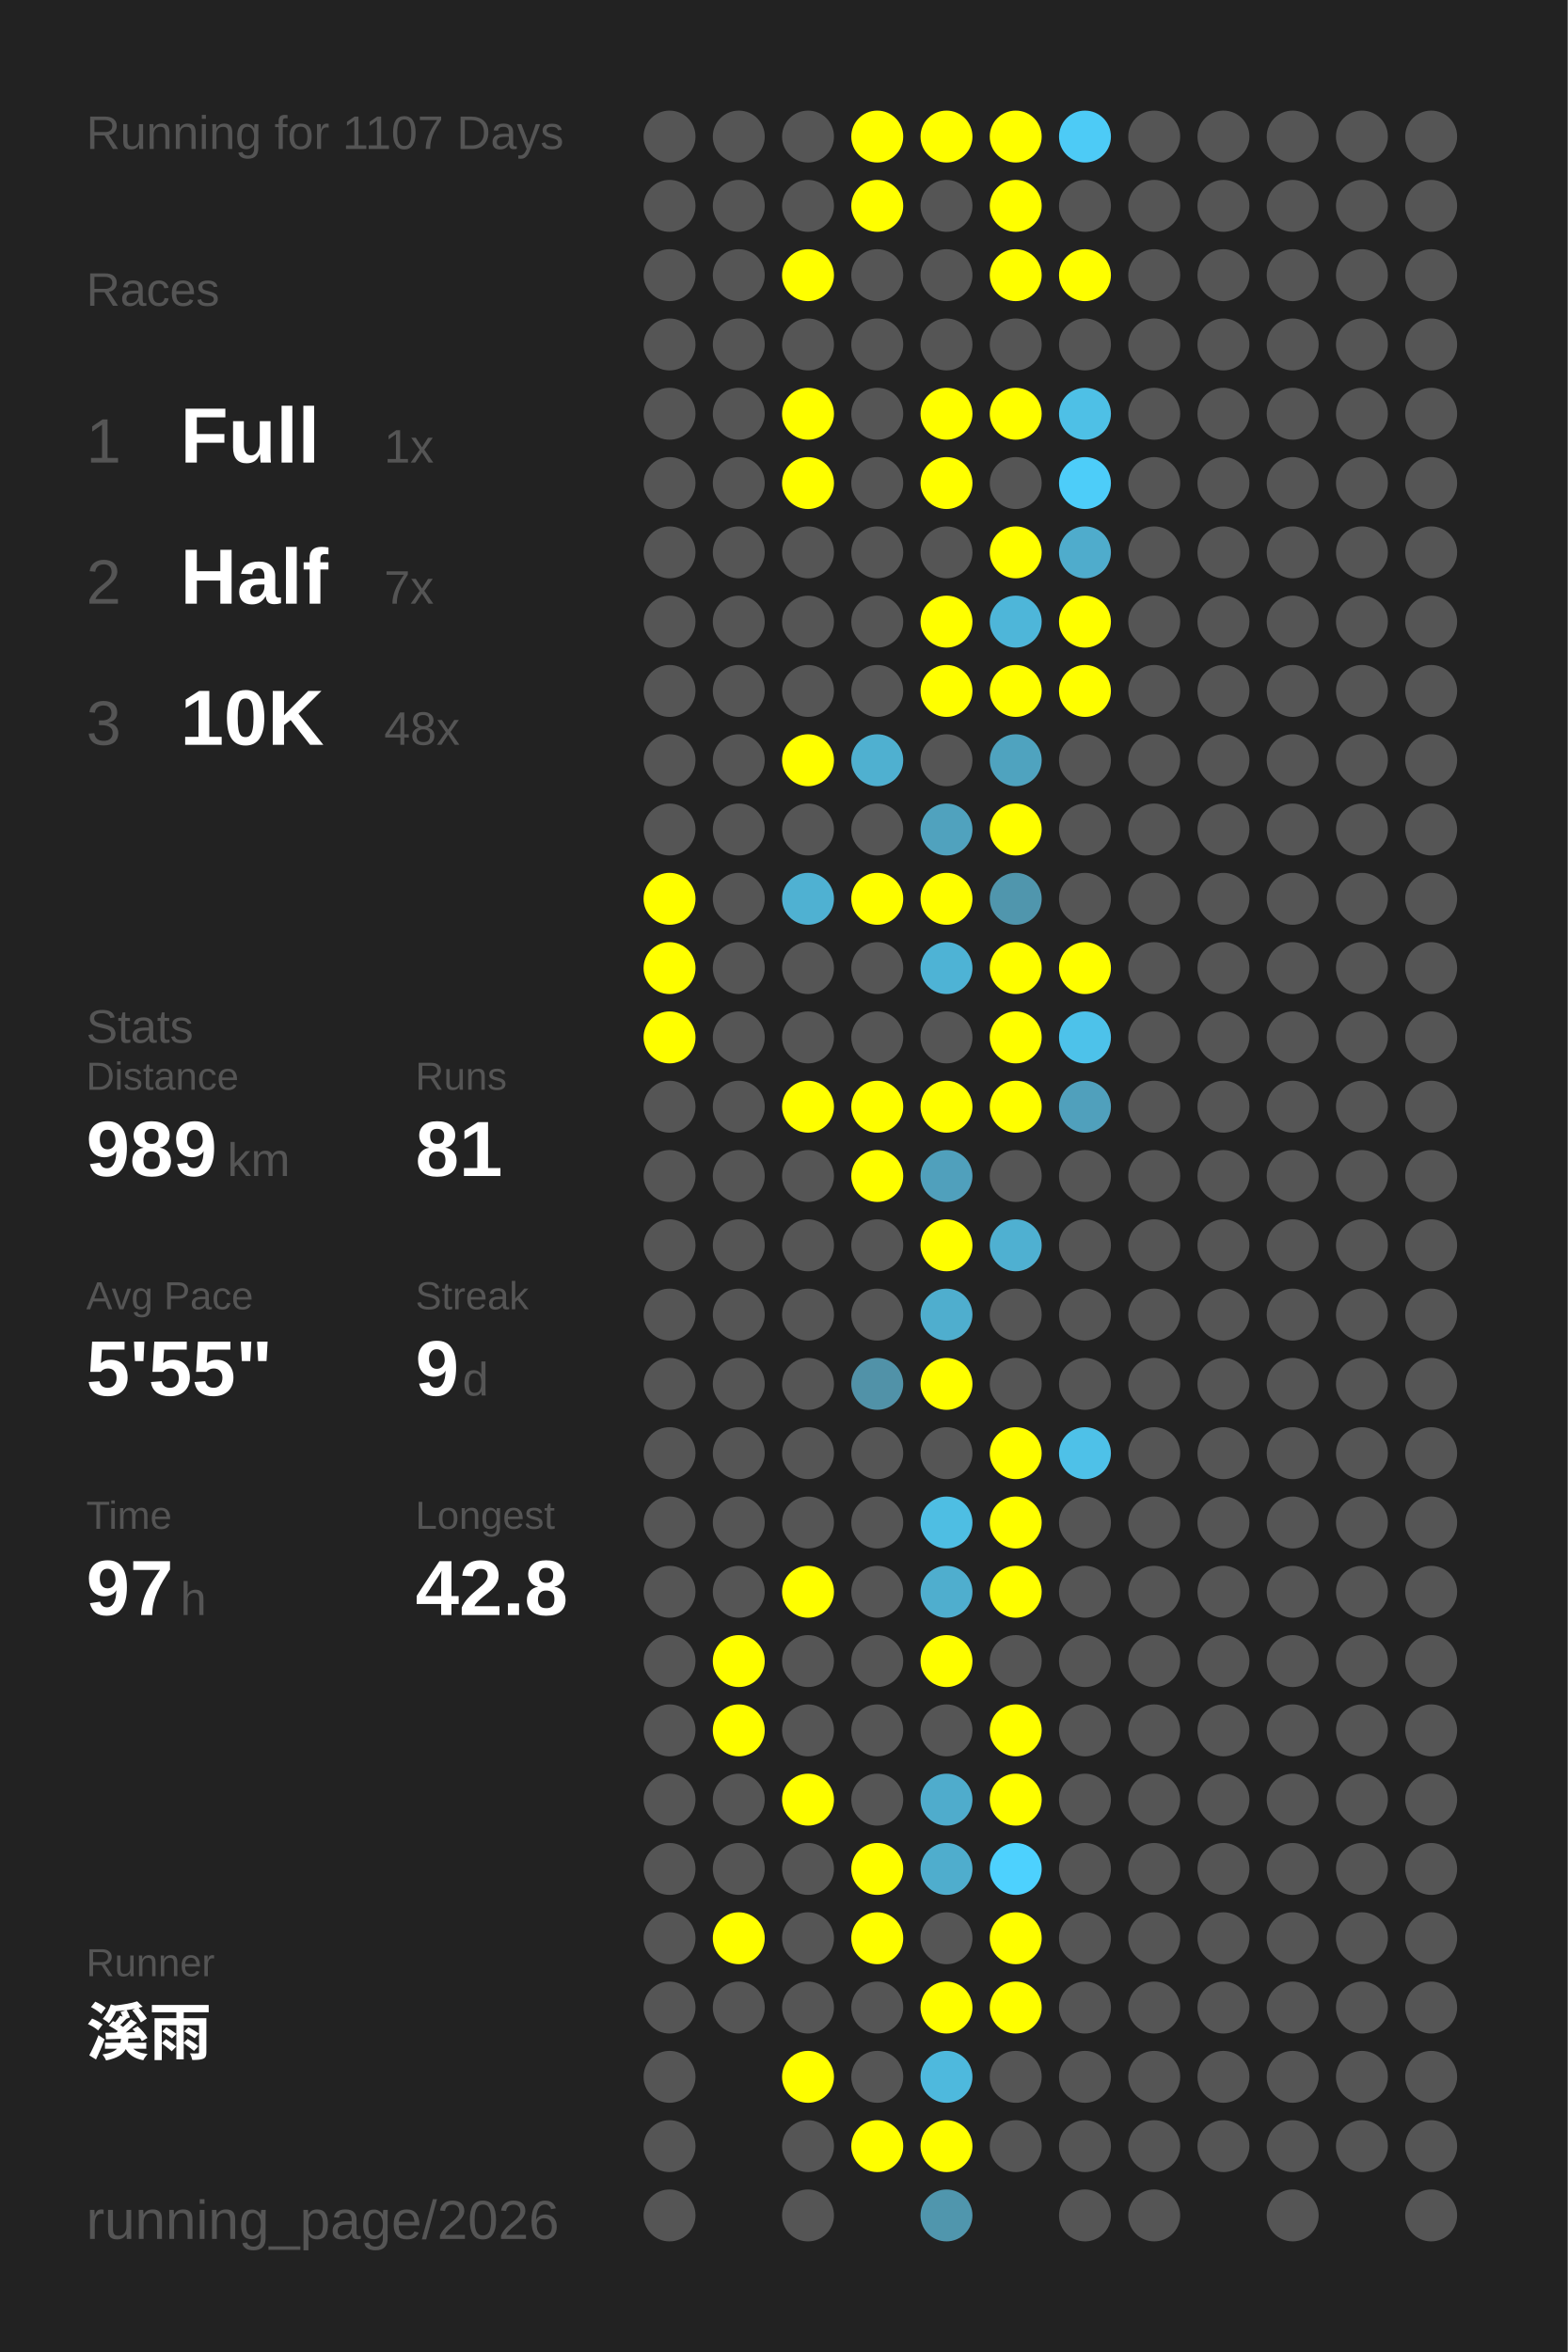
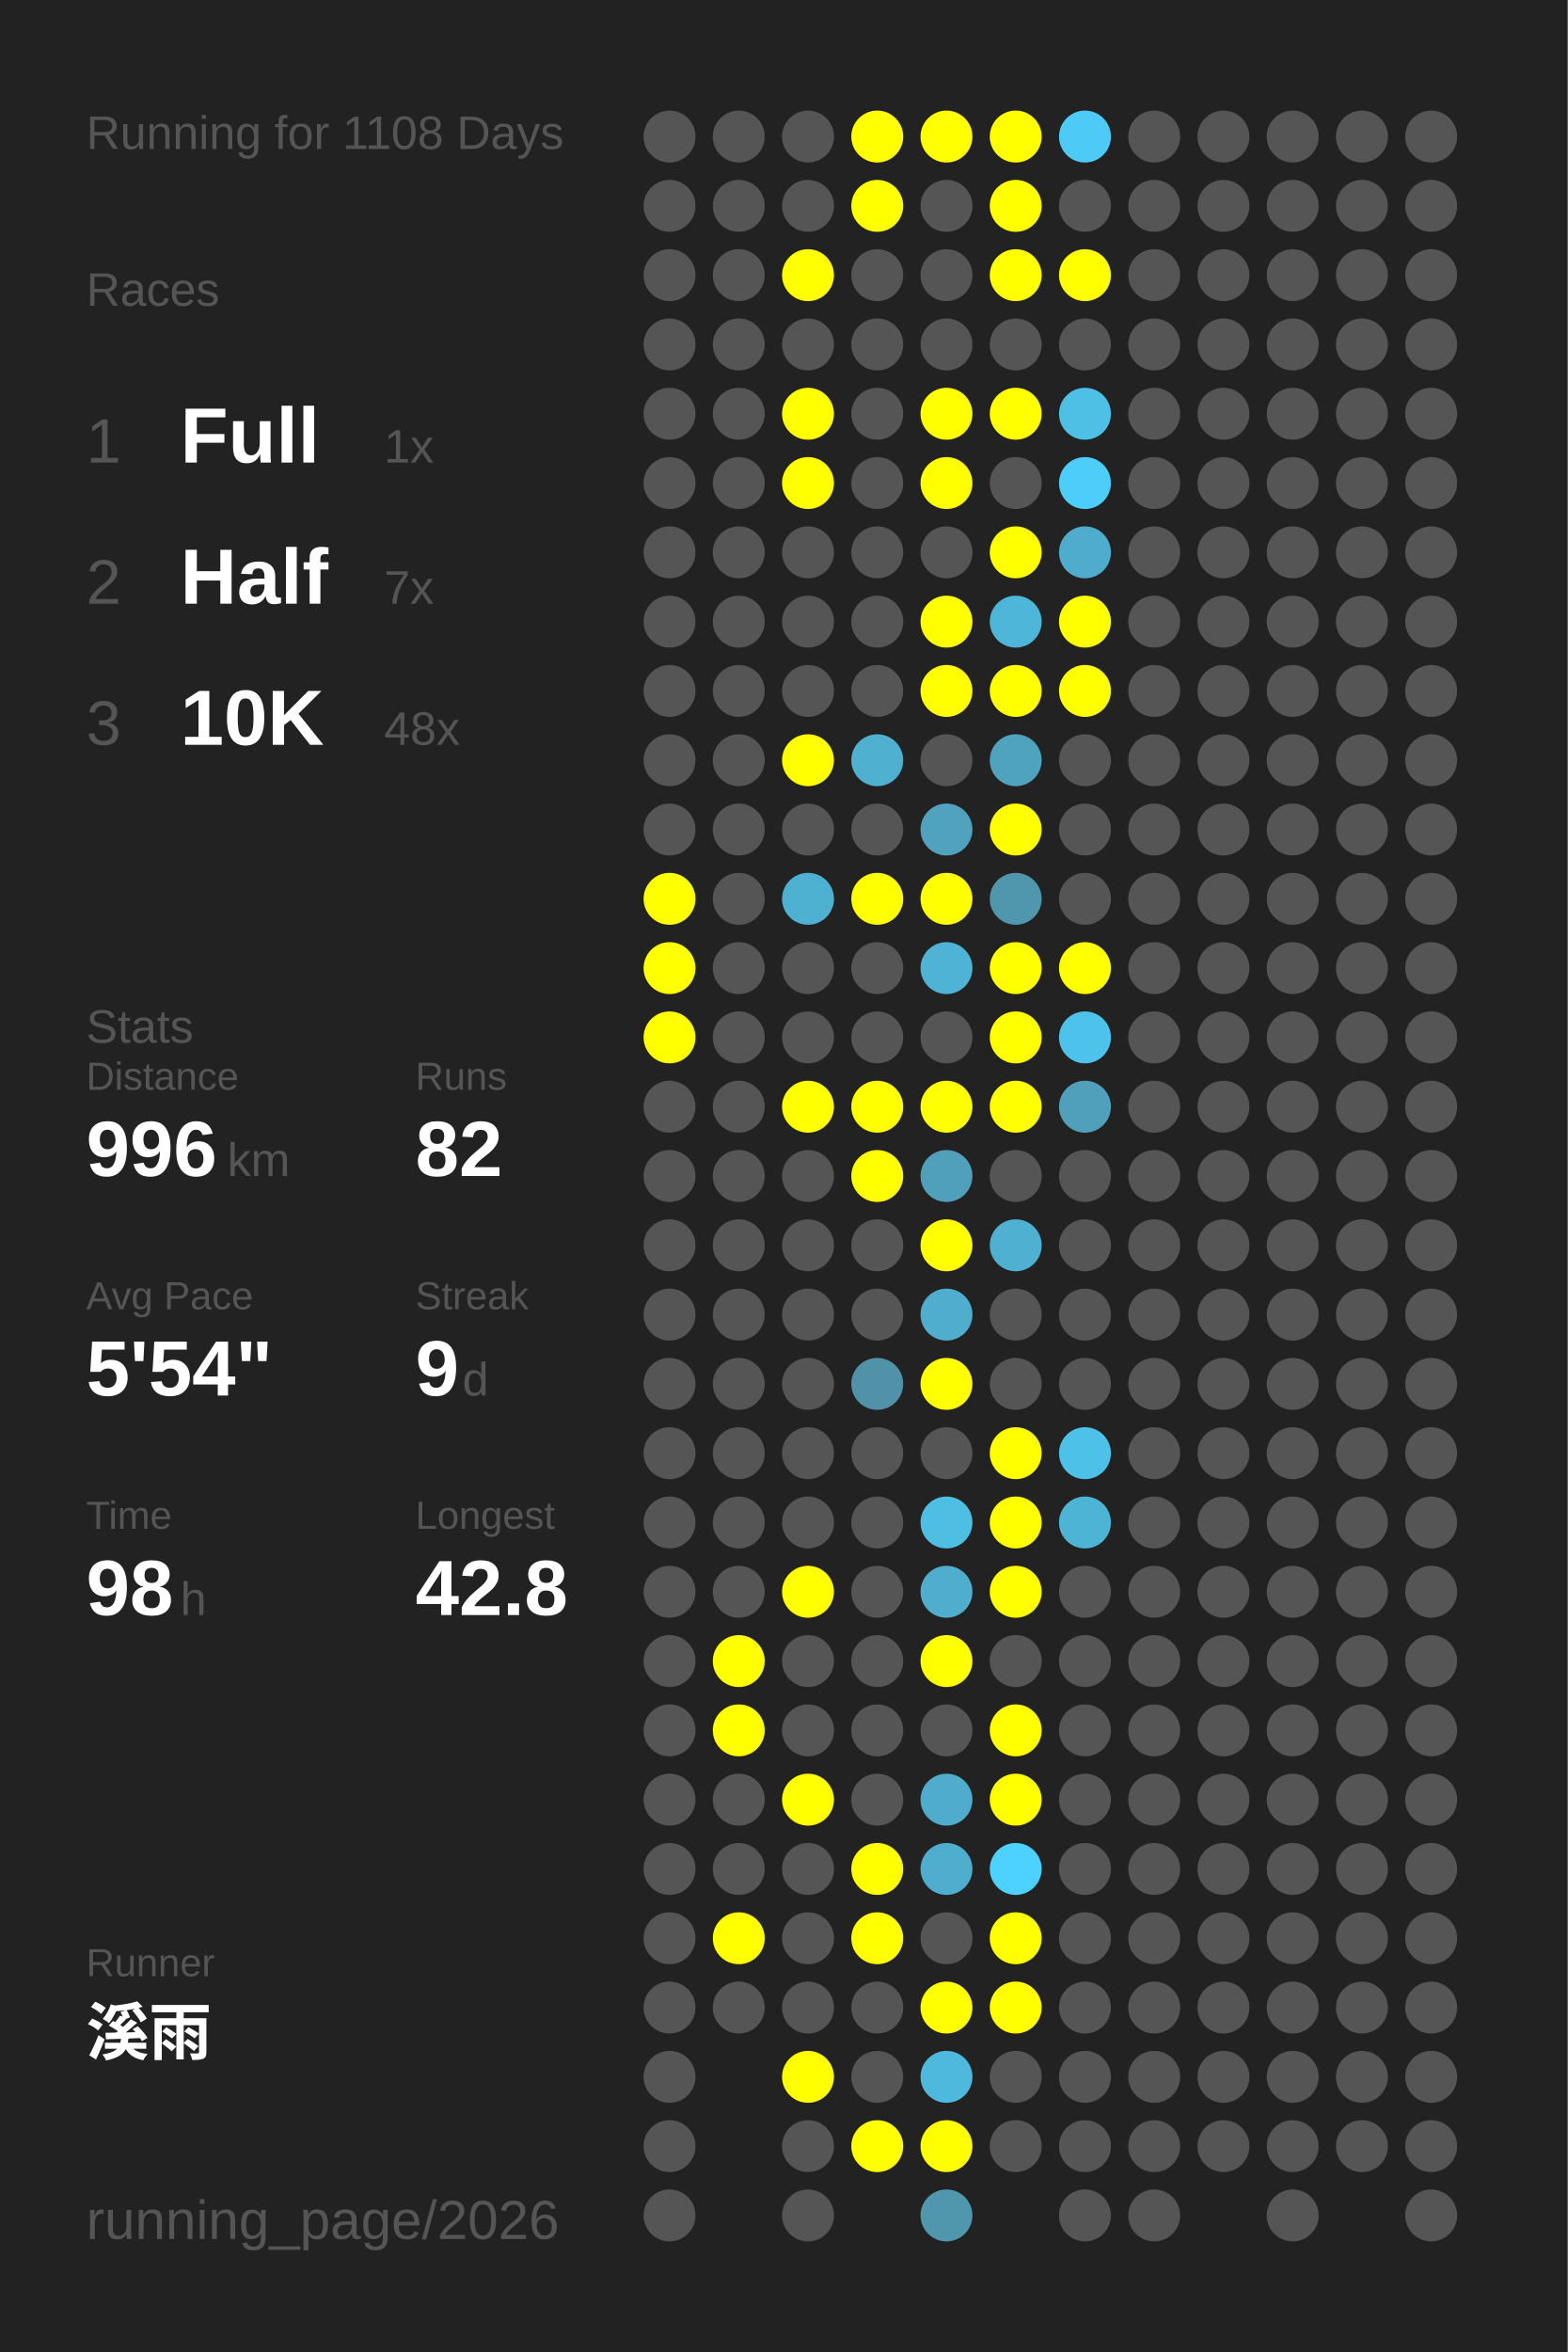
<svg xmlns="http://www.w3.org/2000/svg" baseProfile="full" height="300mm" version="1.1" viewBox="0,0,200,300" width="200mm">
  <defs />
  <rect fill="#222222" height="300" width="200" x="0" y="0" />
-   <text fill="#555555" style="font-size:6px; font-family:Arial;" x="11" y="19">Running for 1107 Days</text>
+   <text fill="#555555" style="font-size:6px; font-family:Arial;" x="11" y="19">Running for 1108 Days</text>
  <text fill="#555555" style="font-size:6px; font-family:Arial;" x="11" y="39">Races</text>
  <text fill="#555555" style="font-size:8px; font-family:Arial;" x="11" y="59">1</text>
  <text fill="#FFFFFF" style="font-size:10px; font-family:Arial; font-weight:bold;" x="23" y="59">Full</text>
  <text fill="#555555" style="font-size:6px; font-family:Arial;" x="49" y="59">1x</text>
  <text fill="#555555" style="font-size:8px; font-family:Arial;" x="11" y="77">2</text>
  <text fill="#FFFFFF" style="font-size:10px; font-family:Arial; font-weight:bold;" x="23" y="77">Half</text>
  <text fill="#555555" style="font-size:6px; font-family:Arial;" x="49" y="77">7x</text>
  <text fill="#555555" style="font-size:8px; font-family:Arial;" x="11" y="95">3</text>
  <text fill="#FFFFFF" style="font-size:10px; font-family:Arial; font-weight:bold;" x="23" y="95">10K</text>
  <text fill="#555555" style="font-size:6px; font-family:Arial;" x="49" y="95">48x</text>
  <text fill="#555555" style="font-size:6px; font-family:Arial;" x="11" y="133">Stats</text>
  <text fill="#555555" style="font-size:5px; font-family:Arial;" x="11" y="139">Distance</text>
-   <text fill="#FFFFFF" style="font-size:10px; font-family:Arial; font-weight:bold;" x="11" y="150">989</text>
+   <text fill="#FFFFFF" style="font-size:10px; font-family:Arial; font-weight:bold;" x="11" y="150">996</text>
  <text fill="#555555" style="font-size:6px; font-family:Arial;" x="29" y="150">km</text>
  <text fill="#555555" style="font-size:5px; font-family:Arial;" x="53" y="139">Runs</text>
-   <text fill="#FFFFFF" style="font-size:10px; font-family:Arial; font-weight:bold;" x="53" y="150">81</text>
+   <text fill="#FFFFFF" style="font-size:10px; font-family:Arial; font-weight:bold;" x="53" y="150">82</text>
  <text fill="#555555" style="font-size:5px; font-family:Arial;" x="11" y="167">Avg Pace</text>
-   <text fill="#FFFFFF" style="font-size:10px; font-family:Arial; font-weight:bold;" x="11" y="178">5'55"</text>
+   <text fill="#FFFFFF" style="font-size:10px; font-family:Arial; font-weight:bold;" x="11" y="178">5'54"</text>
  <text fill="#555555" style="font-size:5px; font-family:Arial;" x="53" y="167">Streak</text>
  <text fill="#FFFFFF" style="font-size:10px; font-family:Arial; font-weight:bold;" x="53" y="178">9</text>
  <text fill="#555555" style="font-size:6px; font-family:Arial;" x="59" y="178">d</text>
  <text fill="#555555" style="font-size:5px; font-family:Arial;" x="11" y="195">Time</text>
-   <text fill="#FFFFFF" style="font-size:10px; font-family:Arial; font-weight:bold;" x="11" y="206">97</text>
+   <text fill="#FFFFFF" style="font-size:10px; font-family:Arial; font-weight:bold;" x="11" y="206">98</text>
  <text fill="#555555" style="font-size:6px; font-family:Arial;" x="23" y="206">h</text>
  <text fill="#555555" style="font-size:5px; font-family:Arial;" x="53" y="195">Longest</text>
  <text fill="#FFFFFF" style="font-size:10px; font-family:Arial; font-weight:bold;" x="53" y="206">42.8</text>
  <text fill="#555555" style="font-size:5px; font-family:Arial;" x="11" y="252.065">Runner</text>
  <text fill="#FFFFFF" style="font-size:8px; font-family:Arial; font-weight:bold;" x="11" y="262.065">溪雨</text>
  <text fill="#555555" style="font-size:7px; font-family:Arial;" x="11" y="285.581">running_page/2026</text>
  <circle cx="85.417" cy="17.419" fill="#555555" r="3.312" />
  <circle cx="85.417" cy="26.258" fill="#555555" r="3.312" />
  <circle cx="85.417" cy="35.097" fill="#555555" r="3.312" />
  <circle cx="85.417" cy="43.935" fill="#555555" r="3.312" />
  <circle cx="85.417" cy="52.774" fill="#555555" r="3.312" />
  <circle cx="85.417" cy="61.613" fill="#555555" r="3.312" />
  <circle cx="85.417" cy="70.452" fill="#555555" r="3.312" />
  <circle cx="85.417" cy="79.29" fill="#555555" r="3.312" />
  <circle cx="85.417" cy="88.129" fill="#555555" r="3.312" />
  <circle cx="85.417" cy="96.968" fill="#555555" r="3.312" />
  <circle cx="85.417" cy="105.806" fill="#555555" r="3.312" />
  <circle cx="85.417" cy="114.645" fill="#FFFF00" r="3.312" />
  <circle cx="85.417" cy="123.484" fill="#FFFF00" r="3.312" />
  <circle cx="85.417" cy="132.323" fill="#FFFF00" r="3.312" />
  <circle cx="85.417" cy="141.161" fill="#555555" r="3.312" />
  <circle cx="85.417" cy="150" fill="#555555" r="3.312" />
  <circle cx="85.417" cy="158.839" fill="#555555" r="3.312" />
  <circle cx="85.417" cy="167.677" fill="#555555" r="3.312" />
  <circle cx="85.417" cy="176.516" fill="#555555" r="3.312" />
  <circle cx="85.417" cy="185.355" fill="#555555" r="3.312" />
  <circle cx="85.417" cy="194.194" fill="#555555" r="3.312" />
  <circle cx="85.417" cy="203.032" fill="#555555" r="3.312" />
  <circle cx="85.417" cy="211.871" fill="#555555" r="3.312" />
  <circle cx="85.417" cy="220.71" fill="#555555" r="3.312" />
  <circle cx="85.417" cy="229.548" fill="#555555" r="3.312" />
  <circle cx="85.417" cy="238.387" fill="#555555" r="3.312" />
  <circle cx="85.417" cy="247.226" fill="#555555" r="3.312" />
  <circle cx="85.417" cy="256.065" fill="#555555" r="3.312" />
  <circle cx="85.417" cy="264.903" fill="#555555" r="3.312" />
  <circle cx="85.417" cy="273.742" fill="#555555" r="3.312" />
  <circle cx="85.417" cy="282.581" fill="#555555" r="3.312" />
  <circle cx="94.25" cy="17.419" fill="#555555" r="3.312" />
  <circle cx="94.25" cy="26.258" fill="#555555" r="3.312" />
  <circle cx="94.25" cy="35.097" fill="#555555" r="3.312" />
  <circle cx="94.25" cy="43.935" fill="#555555" r="3.312" />
  <circle cx="94.25" cy="52.774" fill="#555555" r="3.312" />
  <circle cx="94.25" cy="61.613" fill="#555555" r="3.312" />
  <circle cx="94.25" cy="70.452" fill="#555555" r="3.312" />
  <circle cx="94.25" cy="79.29" fill="#555555" r="3.312" />
  <circle cx="94.25" cy="88.129" fill="#555555" r="3.312" />
  <circle cx="94.25" cy="96.968" fill="#555555" r="3.312" />
  <circle cx="94.25" cy="105.806" fill="#555555" r="3.312" />
  <circle cx="94.25" cy="114.645" fill="#555555" r="3.312" />
  <circle cx="94.25" cy="123.484" fill="#555555" r="3.312" />
  <circle cx="94.25" cy="132.323" fill="#555555" r="3.312" />
  <circle cx="94.25" cy="141.161" fill="#555555" r="3.312" />
  <circle cx="94.25" cy="150" fill="#555555" r="3.312" />
  <circle cx="94.25" cy="158.839" fill="#555555" r="3.312" />
  <circle cx="94.25" cy="167.677" fill="#555555" r="3.312" />
  <circle cx="94.25" cy="176.516" fill="#555555" r="3.312" />
  <circle cx="94.25" cy="185.355" fill="#555555" r="3.312" />
  <circle cx="94.25" cy="194.194" fill="#555555" r="3.312" />
  <circle cx="94.25" cy="203.032" fill="#555555" r="3.312" />
  <circle cx="94.25" cy="211.871" fill="#FFFF00" r="3.312" />
  <circle cx="94.25" cy="220.71" fill="#FFFF00" r="3.312" />
  <circle cx="94.25" cy="229.548" fill="#555555" r="3.312" />
  <circle cx="94.25" cy="238.387" fill="#555555" r="3.312" />
  <circle cx="94.25" cy="247.226" fill="#FFFF00" r="3.312" />
  <circle cx="94.25" cy="256.065" fill="#555555" r="3.312" />
  <circle cx="103.083" cy="17.419" fill="#555555" r="3.312" />
  <circle cx="103.083" cy="26.258" fill="#555555" r="3.312" />
  <circle cx="103.083" cy="35.097" fill="#FFFF00" r="3.312" />
  <circle cx="103.083" cy="43.935" fill="#555555" r="3.312" />
  <circle cx="103.083" cy="52.774" fill="#FFFF00" r="3.312" />
  <circle cx="103.083" cy="61.613" fill="#FFFF00" r="3.312" />
  <circle cx="103.083" cy="70.452" fill="#555555" r="3.312" />
  <circle cx="103.083" cy="79.29" fill="#555555" r="3.312" />
  <circle cx="103.083" cy="88.129" fill="#555555" r="3.312" />
  <circle cx="103.083" cy="96.968" fill="#FFFF00" r="3.312" />
  <circle cx="103.083" cy="105.806" fill="#555555" r="3.312" />
  <circle cx="103.083" cy="114.645" fill="#4fb1d2" r="3.312" />
  <circle cx="103.083" cy="123.484" fill="#555555" r="3.312" />
  <circle cx="103.083" cy="132.323" fill="#555555" r="3.312" />
  <circle cx="103.083" cy="141.161" fill="#FFFF00" r="3.312" />
  <circle cx="103.083" cy="150" fill="#555555" r="3.312" />
  <circle cx="103.083" cy="158.839" fill="#555555" r="3.312" />
  <circle cx="103.083" cy="167.677" fill="#555555" r="3.312" />
  <circle cx="103.083" cy="176.516" fill="#555555" r="3.312" />
  <circle cx="103.083" cy="185.355" fill="#555555" r="3.312" />
  <circle cx="103.083" cy="194.194" fill="#555555" r="3.312" />
  <circle cx="103.083" cy="203.032" fill="#FFFF00" r="3.312" />
  <circle cx="103.083" cy="211.871" fill="#555555" r="3.312" />
  <circle cx="103.083" cy="220.71" fill="#555555" r="3.312" />
  <circle cx="103.083" cy="229.548" fill="#FFFF00" r="3.312" />
  <circle cx="103.083" cy="238.387" fill="#555555" r="3.312" />
  <circle cx="103.083" cy="247.226" fill="#555555" r="3.312" />
  <circle cx="103.083" cy="256.065" fill="#555555" r="3.312" />
  <circle cx="103.083" cy="264.903" fill="#FFFF00" r="3.312" />
  <circle cx="103.083" cy="273.742" fill="#555555" r="3.312" />
  <circle cx="103.083" cy="282.581" fill="#555555" r="3.312" />
  <circle cx="111.917" cy="17.419" fill="#FFFF00" r="3.312" />
  <circle cx="111.917" cy="26.258" fill="#FFFF00" r="3.312" />
  <circle cx="111.917" cy="35.097" fill="#555555" r="3.312" />
  <circle cx="111.917" cy="43.935" fill="#555555" r="3.312" />
  <circle cx="111.917" cy="52.774" fill="#555555" r="3.312" />
  <circle cx="111.917" cy="61.613" fill="#555555" r="3.312" />
  <circle cx="111.917" cy="70.452" fill="#555555" r="3.312" />
  <circle cx="111.917" cy="79.29" fill="#555555" r="3.312" />
  <circle cx="111.917" cy="88.129" fill="#555555" r="3.312" />
  <circle cx="111.917" cy="96.968" fill="#4fb0d0" r="3.312" />
  <circle cx="111.917" cy="105.806" fill="#555555" r="3.312" />
  <circle cx="111.917" cy="114.645" fill="#FFFF00" r="3.312" />
  <circle cx="111.917" cy="123.484" fill="#555555" r="3.312" />
  <circle cx="111.917" cy="132.323" fill="#555555" r="3.312" />
  <circle cx="111.917" cy="141.161" fill="#FFFF00" r="3.312" />
  <circle cx="111.917" cy="150" fill="#FFFF00" r="3.312" />
  <circle cx="111.917" cy="158.839" fill="#555555" r="3.312" />
  <circle cx="111.917" cy="167.677" fill="#555555" r="3.312" />
  <circle cx="111.917" cy="176.516" fill="#5192a8" r="3.312" />
  <circle cx="111.917" cy="185.355" fill="#555555" r="3.312" />
  <circle cx="111.917" cy="194.194" fill="#555555" r="3.312" />
  <circle cx="111.917" cy="203.032" fill="#555555" r="3.312" />
  <circle cx="111.917" cy="211.871" fill="#555555" r="3.312" />
  <circle cx="111.917" cy="220.71" fill="#555555" r="3.312" />
  <circle cx="111.917" cy="229.548" fill="#555555" r="3.312" />
  <circle cx="111.917" cy="238.387" fill="#FFFF00" r="3.312" />
  <circle cx="111.917" cy="247.226" fill="#FFFF00" r="3.312" />
  <circle cx="111.917" cy="256.065" fill="#555555" r="3.312" />
  <circle cx="111.917" cy="264.903" fill="#555555" r="3.312" />
  <circle cx="111.917" cy="273.742" fill="#FFFF00" r="3.312" />
  <circle cx="120.75" cy="17.419" fill="#FFFF00" r="3.312" />
  <circle cx="120.75" cy="26.258" fill="#555555" r="3.312" />
  <circle cx="120.75" cy="35.097" fill="#555555" r="3.312" />
  <circle cx="120.75" cy="43.935" fill="#555555" r="3.312" />
  <circle cx="120.75" cy="52.774" fill="#FFFF00" r="3.312" />
  <circle cx="120.75" cy="61.613" fill="#FFFF00" r="3.312" />
  <circle cx="120.75" cy="70.452" fill="#555555" r="3.312" />
  <circle cx="120.75" cy="79.29" fill="#FFFF00" r="3.312" />
  <circle cx="120.75" cy="88.129" fill="#FFFF00" r="3.312" />
  <circle cx="120.75" cy="96.968" fill="#555555" r="3.312" />
  <circle cx="120.75" cy="105.806" fill="#50a2be" r="3.312" />
  <circle cx="120.75" cy="114.645" fill="#FFFF00" r="3.312" />
  <circle cx="120.75" cy="123.484" fill="#4eb3d5" r="3.312" />
  <circle cx="120.75" cy="132.323" fill="#555555" r="3.312" />
  <circle cx="120.75" cy="141.161" fill="#FFFF00" r="3.312" />
  <circle cx="120.75" cy="150" fill="#50a0bc" r="3.312" />
  <circle cx="120.75" cy="158.839" fill="#FFFF00" r="3.312" />
  <circle cx="120.75" cy="167.677" fill="#4faece" r="3.312" />
  <circle cx="120.75" cy="176.516" fill="#FFFF00" r="3.312" />
  <circle cx="120.75" cy="185.355" fill="#555555" r="3.312" />
  <circle cx="120.75" cy="194.194" fill="#4ebee3" r="3.312" />
  <circle cx="120.75" cy="203.032" fill="#4faece" r="3.312" />
  <circle cx="120.75" cy="211.871" fill="#FFFF00" r="3.312" />
  <circle cx="120.75" cy="220.71" fill="#555555" r="3.312" />
  <circle cx="120.75" cy="229.548" fill="#4faccc" r="3.312" />
  <circle cx="120.75" cy="238.387" fill="#4fadcd" r="3.312" />
  <circle cx="120.75" cy="247.226" fill="#555555" r="3.312" />
  <circle cx="120.75" cy="256.065" fill="#FFFF00" r="3.312" />
  <circle cx="120.75" cy="264.903" fill="#4eb9dd" r="3.312" />
  <circle cx="120.75" cy="273.742" fill="#FFFF00" r="3.312" />
  <circle cx="120.75" cy="282.581" fill="#5096ad" r="3.312" />
  <circle cx="129.583" cy="17.419" fill="#FFFF00" r="3.312" />
  <circle cx="129.583" cy="26.258" fill="#FFFF00" r="3.312" />
  <circle cx="129.583" cy="35.097" fill="#FFFF00" r="3.312" />
  <circle cx="129.583" cy="43.935" fill="#555555" r="3.312" />
  <circle cx="129.583" cy="52.774" fill="#FFFF00" r="3.312" />
  <circle cx="129.583" cy="61.613" fill="#555555" r="3.312" />
  <circle cx="129.583" cy="70.452" fill="#FFFF00" r="3.312" />
  <circle cx="129.583" cy="79.29" fill="#4eb6d9" r="3.312" />
  <circle cx="129.583" cy="88.129" fill="#FFFF00" r="3.312" />
  <circle cx="129.583" cy="96.968" fill="#4fa3bf" r="3.312" />
  <circle cx="129.583" cy="105.806" fill="#FFFF00" r="3.312" />
  <circle cx="129.583" cy="114.645" fill="#5096ad" r="3.312" />
  <circle cx="129.583" cy="123.484" fill="#FFFF00" r="3.312" />
  <circle cx="129.583" cy="132.323" fill="#FFFF00" r="3.312" />
  <circle cx="129.583" cy="141.161" fill="#FFFF00" r="3.312" />
  <circle cx="129.583" cy="150" fill="#555555" r="3.312" />
  <circle cx="129.583" cy="158.839" fill="#4fb0d1" r="3.312" />
  <circle cx="129.583" cy="167.677" fill="#555555" r="3.312" />
  <circle cx="129.583" cy="176.516" fill="#555555" r="3.312" />
  <circle cx="129.583" cy="185.355" fill="#FFFF00" r="3.312" />
  <circle cx="129.583" cy="194.194" fill="#FFFF00" r="3.312" />
  <circle cx="129.583" cy="203.032" fill="#FFFF00" r="3.312" />
  <circle cx="129.583" cy="211.871" fill="#555555" r="3.312" />
  <circle cx="129.583" cy="220.71" fill="#FFFF00" r="3.312" />
  <circle cx="129.583" cy="229.548" fill="#FFFF00" r="3.312" />
  <circle cx="129.583" cy="238.387" fill="#4dd1fe" r="3.312" />
  <circle cx="129.583" cy="247.226" fill="#FFFF00" r="3.312" />
  <circle cx="129.583" cy="256.065" fill="#FFFF00" r="3.312" />
  <circle cx="129.583" cy="264.903" fill="#555555" r="3.312" />
  <circle cx="129.583" cy="273.742" fill="#555555" r="3.312" />
  <circle cx="138.417" cy="17.419" fill="#4dcbf6" r="3.312" />
  <circle cx="138.417" cy="26.258" fill="#555555" r="3.312" />
  <circle cx="138.417" cy="35.097" fill="#FFFF00" r="3.312" />
  <circle cx="138.417" cy="43.935" fill="#555555" r="3.312" />
  <circle cx="138.417" cy="52.774" fill="#4ec0e6" r="3.312" />
  <circle cx="138.417" cy="61.613" fill="#4dcdf9" r="3.312" />
  <circle cx="138.417" cy="70.452" fill="#4faccc" r="3.312" />
  <circle cx="138.417" cy="79.29" fill="#FFFF00" r="3.312" />
  <circle cx="138.417" cy="88.129" fill="#FFFF00" r="3.312" />
  <circle cx="138.417" cy="96.968" fill="#555555" r="3.312" />
  <circle cx="138.417" cy="105.806" fill="#555555" r="3.312" />
  <circle cx="138.417" cy="114.645" fill="#555555" r="3.312" />
  <circle cx="138.417" cy="123.484" fill="#FFFF00" r="3.312" />
  <circle cx="138.417" cy="132.323" fill="#4dc2ea" r="3.312" />
  <circle cx="138.417" cy="141.161" fill="#50a0bc" r="3.312" />
  <circle cx="138.417" cy="150" fill="#555555" r="3.312" />
  <circle cx="138.417" cy="158.839" fill="#555555" r="3.312" />
  <circle cx="138.417" cy="167.677" fill="#555555" r="3.312" />
  <circle cx="138.417" cy="176.516" fill="#555555" r="3.312" />
  <circle cx="138.417" cy="185.355" fill="#4ec1e8" r="3.312" />
-   <circle cx="138.417" cy="194.194" fill="#555555" r="3.312" />
+   <circle cx="138.417" cy="194.194" fill="#4eb4d6" r="3.312" />
  <circle cx="138.417" cy="203.032" fill="#555555" r="3.312" />
  <circle cx="138.417" cy="211.871" fill="#555555" r="3.312" />
  <circle cx="138.417" cy="220.71" fill="#555555" r="3.312" />
  <circle cx="138.417" cy="229.548" fill="#555555" r="3.312" />
  <circle cx="138.417" cy="238.387" fill="#555555" r="3.312" />
  <circle cx="138.417" cy="247.226" fill="#555555" r="3.312" />
  <circle cx="138.417" cy="256.065" fill="#555555" r="3.312" />
  <circle cx="138.417" cy="264.903" fill="#555555" r="3.312" />
  <circle cx="138.417" cy="273.742" fill="#555555" r="3.312" />
  <circle cx="138.417" cy="282.581" fill="#555555" r="3.312" />
  <circle cx="147.25" cy="17.419" fill="#555555" r="3.312" />
  <circle cx="147.25" cy="26.258" fill="#555555" r="3.312" />
  <circle cx="147.25" cy="35.097" fill="#555555" r="3.312" />
  <circle cx="147.25" cy="43.935" fill="#555555" r="3.312" />
  <circle cx="147.25" cy="52.774" fill="#555555" r="3.312" />
  <circle cx="147.25" cy="61.613" fill="#555555" r="3.312" />
  <circle cx="147.25" cy="70.452" fill="#555555" r="3.312" />
  <circle cx="147.25" cy="79.29" fill="#555555" r="3.312" />
  <circle cx="147.25" cy="88.129" fill="#555555" r="3.312" />
  <circle cx="147.25" cy="96.968" fill="#555555" r="3.312" />
  <circle cx="147.25" cy="105.806" fill="#555555" r="3.312" />
  <circle cx="147.25" cy="114.645" fill="#555555" r="3.312" />
  <circle cx="147.25" cy="123.484" fill="#555555" r="3.312" />
  <circle cx="147.25" cy="132.323" fill="#555555" r="3.312" />
  <circle cx="147.25" cy="141.161" fill="#555555" r="3.312" />
  <circle cx="147.25" cy="150" fill="#555555" r="3.312" />
  <circle cx="147.25" cy="158.839" fill="#555555" r="3.312" />
  <circle cx="147.25" cy="167.677" fill="#555555" r="3.312" />
  <circle cx="147.25" cy="176.516" fill="#555555" r="3.312" />
  <circle cx="147.25" cy="185.355" fill="#555555" r="3.312" />
  <circle cx="147.25" cy="194.194" fill="#555555" r="3.312" />
  <circle cx="147.25" cy="203.032" fill="#555555" r="3.312" />
  <circle cx="147.25" cy="211.871" fill="#555555" r="3.312" />
  <circle cx="147.25" cy="220.71" fill="#555555" r="3.312" />
  <circle cx="147.25" cy="229.548" fill="#555555" r="3.312" />
  <circle cx="147.25" cy="238.387" fill="#555555" r="3.312" />
  <circle cx="147.25" cy="247.226" fill="#555555" r="3.312" />
  <circle cx="147.25" cy="256.065" fill="#555555" r="3.312" />
  <circle cx="147.25" cy="264.903" fill="#555555" r="3.312" />
  <circle cx="147.25" cy="273.742" fill="#555555" r="3.312" />
  <circle cx="147.25" cy="282.581" fill="#555555" r="3.312" />
  <circle cx="156.083" cy="17.419" fill="#555555" r="3.312" />
  <circle cx="156.083" cy="26.258" fill="#555555" r="3.312" />
  <circle cx="156.083" cy="35.097" fill="#555555" r="3.312" />
  <circle cx="156.083" cy="43.935" fill="#555555" r="3.312" />
  <circle cx="156.083" cy="52.774" fill="#555555" r="3.312" />
  <circle cx="156.083" cy="61.613" fill="#555555" r="3.312" />
  <circle cx="156.083" cy="70.452" fill="#555555" r="3.312" />
  <circle cx="156.083" cy="79.29" fill="#555555" r="3.312" />
  <circle cx="156.083" cy="88.129" fill="#555555" r="3.312" />
  <circle cx="156.083" cy="96.968" fill="#555555" r="3.312" />
  <circle cx="156.083" cy="105.806" fill="#555555" r="3.312" />
  <circle cx="156.083" cy="114.645" fill="#555555" r="3.312" />
  <circle cx="156.083" cy="123.484" fill="#555555" r="3.312" />
  <circle cx="156.083" cy="132.323" fill="#555555" r="3.312" />
  <circle cx="156.083" cy="141.161" fill="#555555" r="3.312" />
  <circle cx="156.083" cy="150" fill="#555555" r="3.312" />
  <circle cx="156.083" cy="158.839" fill="#555555" r="3.312" />
  <circle cx="156.083" cy="167.677" fill="#555555" r="3.312" />
  <circle cx="156.083" cy="176.516" fill="#555555" r="3.312" />
  <circle cx="156.083" cy="185.355" fill="#555555" r="3.312" />
  <circle cx="156.083" cy="194.194" fill="#555555" r="3.312" />
  <circle cx="156.083" cy="203.032" fill="#555555" r="3.312" />
  <circle cx="156.083" cy="211.871" fill="#555555" r="3.312" />
  <circle cx="156.083" cy="220.71" fill="#555555" r="3.312" />
  <circle cx="156.083" cy="229.548" fill="#555555" r="3.312" />
  <circle cx="156.083" cy="238.387" fill="#555555" r="3.312" />
  <circle cx="156.083" cy="247.226" fill="#555555" r="3.312" />
  <circle cx="156.083" cy="256.065" fill="#555555" r="3.312" />
  <circle cx="156.083" cy="264.903" fill="#555555" r="3.312" />
  <circle cx="156.083" cy="273.742" fill="#555555" r="3.312" />
  <circle cx="164.917" cy="17.419" fill="#555555" r="3.312" />
  <circle cx="164.917" cy="26.258" fill="#555555" r="3.312" />
  <circle cx="164.917" cy="35.097" fill="#555555" r="3.312" />
  <circle cx="164.917" cy="43.935" fill="#555555" r="3.312" />
  <circle cx="164.917" cy="52.774" fill="#555555" r="3.312" />
  <circle cx="164.917" cy="61.613" fill="#555555" r="3.312" />
  <circle cx="164.917" cy="70.452" fill="#555555" r="3.312" />
  <circle cx="164.917" cy="79.29" fill="#555555" r="3.312" />
  <circle cx="164.917" cy="88.129" fill="#555555" r="3.312" />
  <circle cx="164.917" cy="96.968" fill="#555555" r="3.312" />
  <circle cx="164.917" cy="105.806" fill="#555555" r="3.312" />
  <circle cx="164.917" cy="114.645" fill="#555555" r="3.312" />
  <circle cx="164.917" cy="123.484" fill="#555555" r="3.312" />
  <circle cx="164.917" cy="132.323" fill="#555555" r="3.312" />
  <circle cx="164.917" cy="141.161" fill="#555555" r="3.312" />
  <circle cx="164.917" cy="150" fill="#555555" r="3.312" />
  <circle cx="164.917" cy="158.839" fill="#555555" r="3.312" />
  <circle cx="164.917" cy="167.677" fill="#555555" r="3.312" />
  <circle cx="164.917" cy="176.516" fill="#555555" r="3.312" />
  <circle cx="164.917" cy="185.355" fill="#555555" r="3.312" />
  <circle cx="164.917" cy="194.194" fill="#555555" r="3.312" />
  <circle cx="164.917" cy="203.032" fill="#555555" r="3.312" />
  <circle cx="164.917" cy="211.871" fill="#555555" r="3.312" />
  <circle cx="164.917" cy="220.71" fill="#555555" r="3.312" />
  <circle cx="164.917" cy="229.548" fill="#555555" r="3.312" />
  <circle cx="164.917" cy="238.387" fill="#555555" r="3.312" />
  <circle cx="164.917" cy="247.226" fill="#555555" r="3.312" />
  <circle cx="164.917" cy="256.065" fill="#555555" r="3.312" />
  <circle cx="164.917" cy="264.903" fill="#555555" r="3.312" />
  <circle cx="164.917" cy="273.742" fill="#555555" r="3.312" />
  <circle cx="164.917" cy="282.581" fill="#555555" r="3.312" />
  <circle cx="173.75" cy="17.419" fill="#555555" r="3.312" />
  <circle cx="173.75" cy="26.258" fill="#555555" r="3.312" />
  <circle cx="173.75" cy="35.097" fill="#555555" r="3.312" />
  <circle cx="173.75" cy="43.935" fill="#555555" r="3.312" />
  <circle cx="173.75" cy="52.774" fill="#555555" r="3.312" />
  <circle cx="173.75" cy="61.613" fill="#555555" r="3.312" />
  <circle cx="173.75" cy="70.452" fill="#555555" r="3.312" />
  <circle cx="173.75" cy="79.29" fill="#555555" r="3.312" />
  <circle cx="173.75" cy="88.129" fill="#555555" r="3.312" />
  <circle cx="173.75" cy="96.968" fill="#555555" r="3.312" />
  <circle cx="173.75" cy="105.806" fill="#555555" r="3.312" />
  <circle cx="173.75" cy="114.645" fill="#555555" r="3.312" />
  <circle cx="173.75" cy="123.484" fill="#555555" r="3.312" />
  <circle cx="173.75" cy="132.323" fill="#555555" r="3.312" />
  <circle cx="173.75" cy="141.161" fill="#555555" r="3.312" />
  <circle cx="173.75" cy="150" fill="#555555" r="3.312" />
  <circle cx="173.75" cy="158.839" fill="#555555" r="3.312" />
  <circle cx="173.75" cy="167.677" fill="#555555" r="3.312" />
  <circle cx="173.75" cy="176.516" fill="#555555" r="3.312" />
  <circle cx="173.75" cy="185.355" fill="#555555" r="3.312" />
  <circle cx="173.75" cy="194.194" fill="#555555" r="3.312" />
  <circle cx="173.75" cy="203.032" fill="#555555" r="3.312" />
  <circle cx="173.75" cy="211.871" fill="#555555" r="3.312" />
  <circle cx="173.75" cy="220.71" fill="#555555" r="3.312" />
  <circle cx="173.75" cy="229.548" fill="#555555" r="3.312" />
  <circle cx="173.75" cy="238.387" fill="#555555" r="3.312" />
  <circle cx="173.75" cy="247.226" fill="#555555" r="3.312" />
  <circle cx="173.75" cy="256.065" fill="#555555" r="3.312" />
  <circle cx="173.75" cy="264.903" fill="#555555" r="3.312" />
  <circle cx="173.75" cy="273.742" fill="#555555" r="3.312" />
  <circle cx="182.583" cy="17.419" fill="#555555" r="3.312" />
  <circle cx="182.583" cy="26.258" fill="#555555" r="3.312" />
  <circle cx="182.583" cy="35.097" fill="#555555" r="3.312" />
  <circle cx="182.583" cy="43.935" fill="#555555" r="3.312" />
  <circle cx="182.583" cy="52.774" fill="#555555" r="3.312" />
  <circle cx="182.583" cy="61.613" fill="#555555" r="3.312" />
  <circle cx="182.583" cy="70.452" fill="#555555" r="3.312" />
  <circle cx="182.583" cy="79.29" fill="#555555" r="3.312" />
  <circle cx="182.583" cy="88.129" fill="#555555" r="3.312" />
  <circle cx="182.583" cy="96.968" fill="#555555" r="3.312" />
  <circle cx="182.583" cy="105.806" fill="#555555" r="3.312" />
  <circle cx="182.583" cy="114.645" fill="#555555" r="3.312" />
  <circle cx="182.583" cy="123.484" fill="#555555" r="3.312" />
  <circle cx="182.583" cy="132.323" fill="#555555" r="3.312" />
  <circle cx="182.583" cy="141.161" fill="#555555" r="3.312" />
  <circle cx="182.583" cy="150" fill="#555555" r="3.312" />
  <circle cx="182.583" cy="158.839" fill="#555555" r="3.312" />
  <circle cx="182.583" cy="167.677" fill="#555555" r="3.312" />
  <circle cx="182.583" cy="176.516" fill="#555555" r="3.312" />
  <circle cx="182.583" cy="185.355" fill="#555555" r="3.312" />
  <circle cx="182.583" cy="194.194" fill="#555555" r="3.312" />
  <circle cx="182.583" cy="203.032" fill="#555555" r="3.312" />
  <circle cx="182.583" cy="211.871" fill="#555555" r="3.312" />
  <circle cx="182.583" cy="220.71" fill="#555555" r="3.312" />
  <circle cx="182.583" cy="229.548" fill="#555555" r="3.312" />
  <circle cx="182.583" cy="238.387" fill="#555555" r="3.312" />
  <circle cx="182.583" cy="247.226" fill="#555555" r="3.312" />
  <circle cx="182.583" cy="256.065" fill="#555555" r="3.312" />
  <circle cx="182.583" cy="264.903" fill="#555555" r="3.312" />
  <circle cx="182.583" cy="273.742" fill="#555555" r="3.312" />
  <circle cx="182.583" cy="282.581" fill="#555555" r="3.312" />
</svg>
